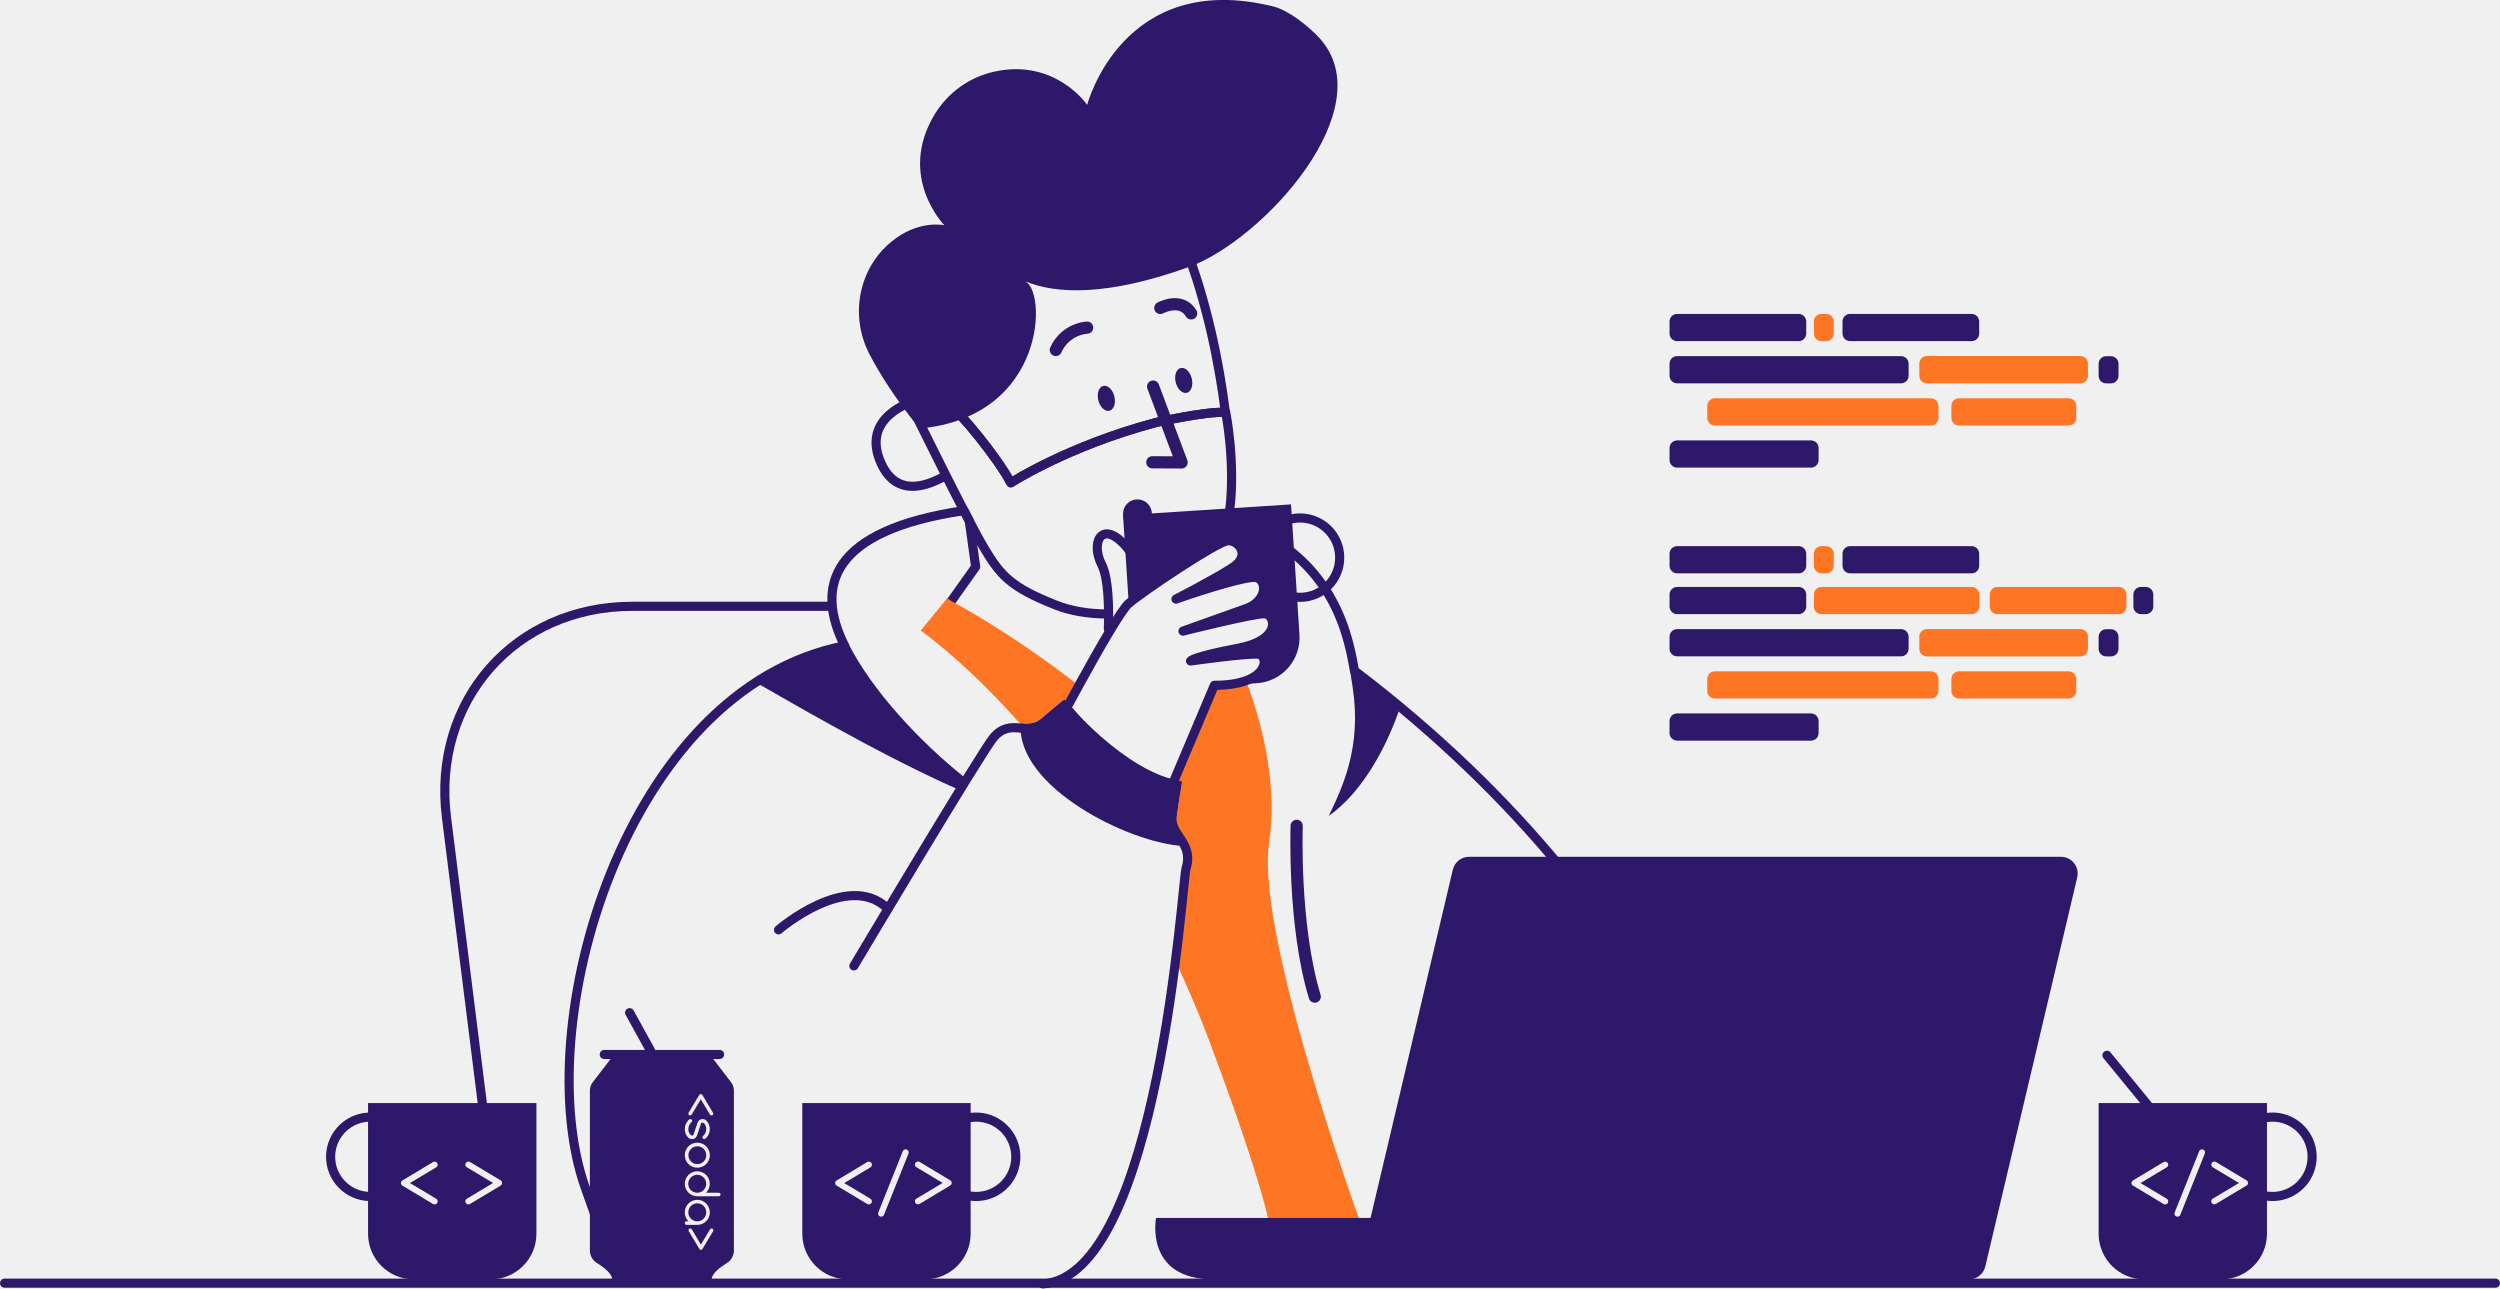
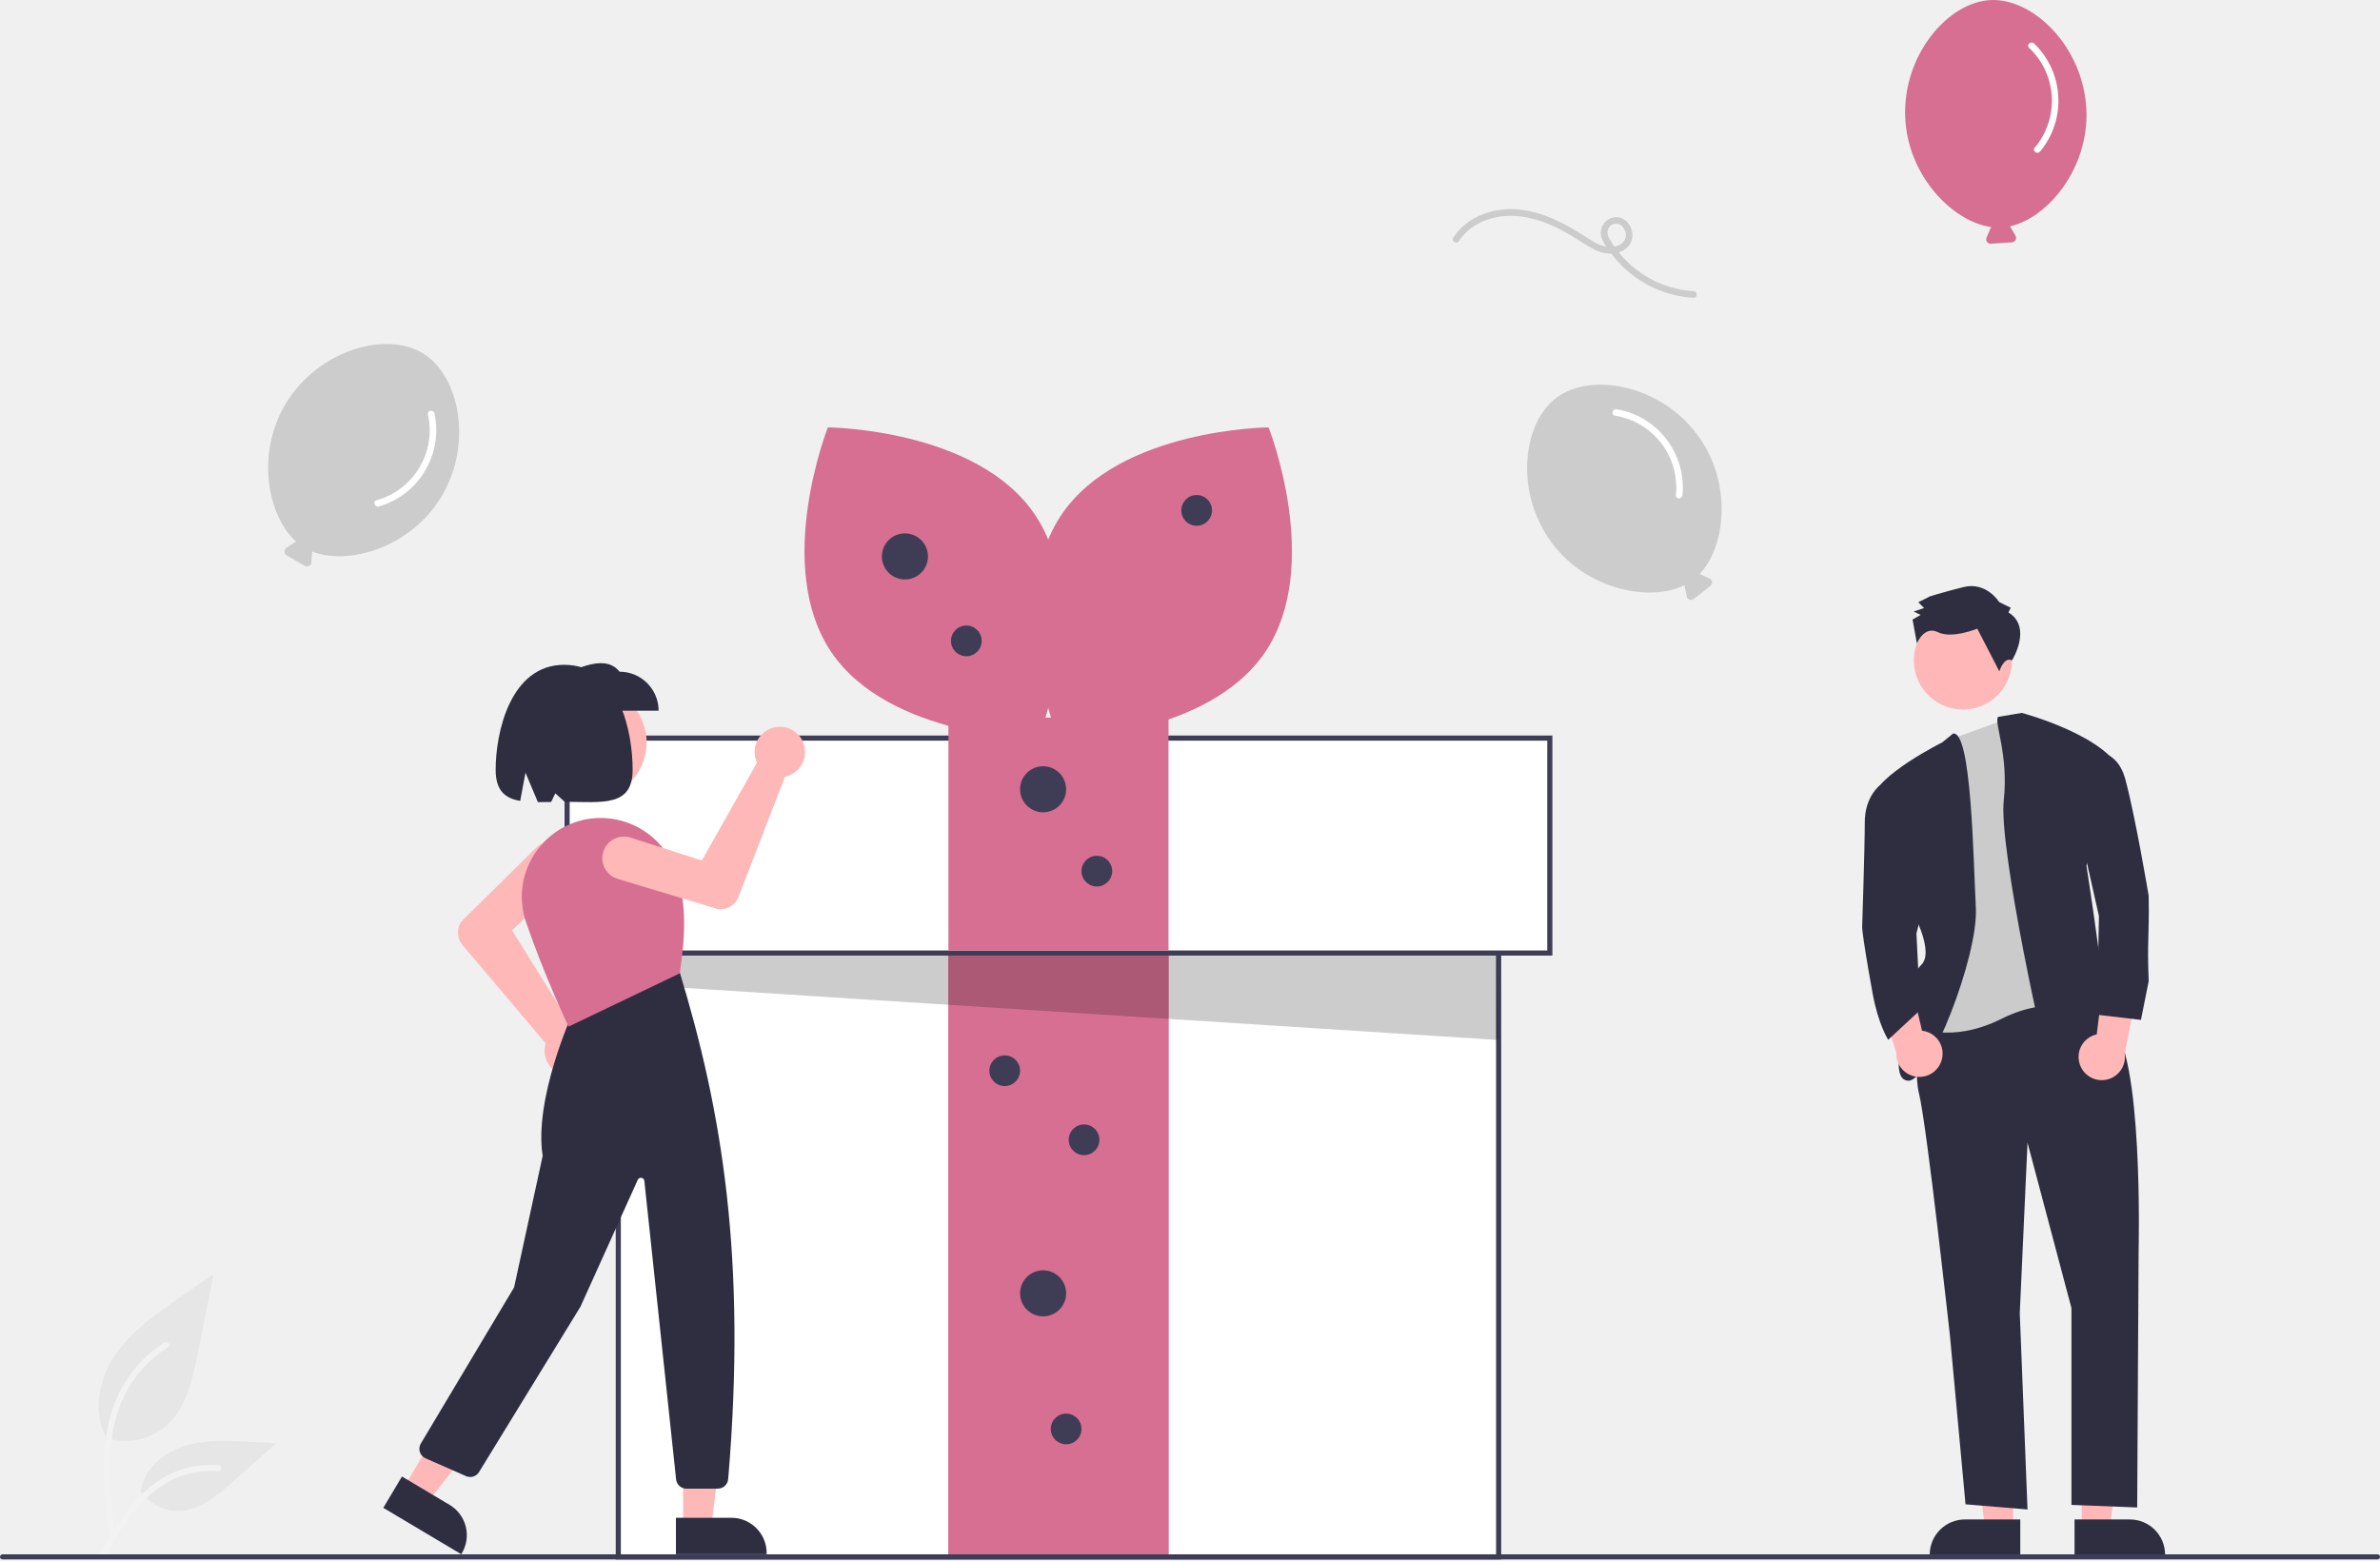
- <svg xmlns="http://www.w3.org/2000/svg" viewBox="0 0 1642.48 846.52">
-   <defs>
-     <style>.cls-1,.cls-3{fill:none;stroke:#2e186a;stroke-linecap:round;stroke-linejoin:round;}.cls-1{stroke-width:6px;}.cls-2{fill:#fe7624;}.cls-3{stroke-width:8px;}.cls-4{fill:#2e186a;}</style>
-   </defs>
-   <g id="Layer_2" data-name="Layer 2">
-     <g id="outline">
-       <g id="developer">
-         <path id="chair" class="cls-1" d="M317.73,731.65l-24.4-194.59c-9.61-76.61,45-138.72,122.06-138.72H544.24" />
-         <g id="body">
-           <path id="hoodie" class="cls-1" d="M625,394.92l16-22.53-4.21-30.25c-1.13-2.14-2.29-4.37-3.48-6.67-87.37,13-98,49.61-78.38,88.82C410,452.59,346.9,675.05,384.6,780.6c10.74,30,19.36,60,51.27,60.34" />
-           <g id="tshirt">
-             <path class="cls-2" d="M670.57,475.79c0-.19,0-.38,0-.57,4.74.46,9.34.49,13.78-3.35,11-9.53,14.9-12.39,14.9-12.39s1,1.2,2.77,3.23c2.17-4,4.43-8.15,6.74-12.35C661.27,413.58,625,394.92,625,394.92L622.32,393l-17.44,21.27S633.26,433.83,670.57,475.79Z" />
-             <path class="cls-2" d="M900.13,821.06s-76-204.39-66.33-267.73c5.27-34.55-3-73.73-14.42-104l-21.77,1.41-26.06,61.62c1.7.42,3.4.77,5.1,1,0,0-1,6.47-3.46,21.34-1.65,9.91,1.18,11,3.42,17.88,2.89,4.63,5.11,9.83,2.67,17.87-.8,2.63-2.7,27.4-7,61,8,17,15.64,34.94,22.8,54,46.08,122.92,41.29,136.33,41.29,136.33Z" />
-           </g>
-           <path id="hoodie-2" data-name="hoodie" class="cls-1" d="M1157.5,839.33c-5.47-36-44.48-229.23-267.66-398.72-5-30.28-17.65-77.94-82.66-100.22" />
-           <path id="string" class="cls-3" d="M851.9,542.57s-2.4,65.28,11.89,112.21" />
-           <path id="stripe" class="cls-4" d="M886.88,439.86c.71,4.26,1.26,8.18,1.79,11.62,6.14,39.82-7,66.26-15.69,84.59,23.33-16.5,39.06-47.88,47-71.81C910.39,456.58,897.3,447.62,886.88,439.86Z" />
-           <path id="stripe_II" data-name="stripe II" class="cls-4" d="M557.24,422.52c-16.32,3.33-43.14,11.46-62.47,24.83,13.5,7.36,80.36,47.4,135,71.42.43-.25,3.43-5.25,4.93-7.2C604.46,487.59,572.65,453.41,557.24,422.52Z" />
-         </g>
-         <g id="head">
-           <path id="ear" class="cls-1" d="M601.25,263.25S564.14,273.31,579.16,305c10.44,22,30.26,14.18,42.08,7.51" />
-           <path id="face" class="cls-1" d="M611.15,269.27l11.66-3.91c7.69,4.65,33.09,36.21,41.28,51.85,0,0,37.29-24.19,95.5-39.66,0,0,31.69-7.24,45.47-6.66-4-32-12.18-72.88-26.58-109.43-21.42-54.33-87.7-33.25-97.32-30-103.37,35.17-70.11,137.58-70.11,137.58Z" />
-           <path id="beard" class="cls-1" d="M727.49,403.37c-12.44,0-24.27-2.07-33.58-5.75-30.2-11.93-36.62-19.62-47.46-37.76s-44.81-87.39-44.81-87.39l21.17-7.11c7.69,4.65,33.09,36.21,41.28,51.85,0,0,37.29-24.19,95.5-39.66,0,0,32-7.32,45.69-6.66,0,0,6.54,32.54,2.62,64.44" />
-           <path id="hair" class="cls-4" d="M604.24,281.52s-19.12-22.17-32.93-48.66c-13-24.9-7.61-55.75,13.94-73.75C603.29,144,620.46,148,620.46,148s-31.06-31.64-6.57-72.57a61.32,61.32,0,0,1,39.38-28.38c40.2-8.81,61,21.85,61,21.85s23.1-89.19,122.31-64.65c10,2.48,23.23,13.06,30.2,20.66C909,71,829.46,158,781.07,175.42c-53.13,19.12-87.3,18.07-108.18,9.13C687.9,189.12,688.45,273.79,604.24,281.52Z" />
-           <polyline id="nose" class="cls-3" points="757.57 253.95 776.31 303.81 757.05 303.71" />
-           <circle id="mouth" class="cls-4" cx="747.28" cy="337.55" r="9.47" />
-           <ellipse id="eye_II" data-name="eye II" class="cls-4" cx="777.71" cy="249.86" rx="5.42" ry="8.39" transform="translate(-37.39 196.21) rotate(-14.04)" />
-           <ellipse id="eye" class="cls-4" cx="726.86" cy="261.64" rx="5.42" ry="8.39" transform="translate(-41.77 184.22) rotate(-14.04)" />
-           <path id="brow_II" data-name="brow II" class="cls-3" d="M693.66,229.94a24.85,24.85,0,0,1,20.58-14.69" />
-           <path id="brow" class="cls-3" d="M762.32,202.32s13.64-7.43,20.27,3.58" />
-         </g>
-         <path id="laptop" class="cls-4" d="M1354,562.9H965.2a11,11,0,0,0-10.7,8.47L900.44,800.19H759.51s-7.81,40.34,37.73,40.34h496.39a11,11,0,0,0,10.7-8.47l60.39-255.63A11,11,0,0,0,1354,562.9Z" />
-         <g id="code_lines" data-name="code lines">
-           <rect class="cls-2" x="1191.7" y="206.24" width="13.06" height="17.89" rx="5" />
-           <rect class="cls-4" x="1096.88" y="206.24" width="89.8" height="17.89" rx="5" />
-           <rect class="cls-4" x="1096.88" y="289.34" width="97.93" height="17.89" rx="5" />
-           <rect class="cls-2" x="1121.64" y="261.67" width="151.89" height="17.89" rx="5" />
-           <rect class="cls-2" x="1282.03" y="261.67" width="82.04" height="17.89" rx="5" />
-           <rect class="cls-4" x="1378.78" y="234.01" width="13.06" height="17.89" rx="5" />
-           <rect class="cls-4" x="1096.88" y="233.96" width="157.06" height="17.89" rx="5" />
-           <rect class="cls-4" x="1210.52" y="206.24" width="89.8" height="17.89" rx="5" />
-           <rect class="cls-2" x="1260.97" y="233.9" width="110.79" height="18" rx="5" />
-         </g>
-         <g id="code_lines-2" data-name="code lines">
-           <rect class="cls-4" x="1096.88" y="385.61" width="89.8" height="17.89" rx="5" />
-           <rect class="cls-4" x="1096.88" y="468.71" width="97.93" height="17.89" rx="5" />
-           <rect class="cls-2" x="1121.64" y="441.05" width="151.89" height="17.89" rx="5" />
-           <rect class="cls-2" x="1282.03" y="441.05" width="82.04" height="17.89" rx="5" />
-           <rect class="cls-4" x="1378.78" y="413.38" width="13.06" height="17.89" rx="5" />
-           <rect class="cls-4" x="1401.62" y="385.61" width="13.06" height="17.89" rx="5" />
-           <rect class="cls-4" x="1096.88" y="413.33" width="157.06" height="17.89" rx="5" />
-           <rect class="cls-2" x="1191.7" y="385.61" width="108.62" height="17.89" rx="5" />
-           <rect class="cls-2" x="1307.24" y="385.61" width="89.8" height="17.89" rx="5" />
-           <rect class="cls-2" x="1191.7" y="358.8" width="13.06" height="17.89" rx="5" />
-           <rect class="cls-4" x="1096.88" y="358.8" width="89.8" height="17.89" rx="5" />
-           <rect class="cls-4" x="1210.52" y="358.8" width="89.8" height="17.89" rx="5" />
-           <rect class="cls-2" x="1260.97" y="413.28" width="110.79" height="18" rx="5" />
-         </g>
-         <g id="mug">
-           <path id="handle" class="cls-1" d="M1484.34,735.41a26.47,26.47,0,0,1,6.76-1.41,26.07,26.07,0,1,1-2.15,51.76" />
-           <line id="spoon" class="cls-1" x1="1421.52" y1="738.81" x2="1384.25" y2="693.31" />
-           <path id="mug-2" data-name="mug" class="cls-4" d="M1378.78,724.71v85.81a30,30,0,0,0,30,30h50.6a30,30,0,0,0,30-30V724.71Zm44.74,62.83a2,2,0,0,1,1,1.76,2,2,0,0,1-2,2,2,2,0,0,1-1-.25l-20-12a2,2,0,0,1,0-3.62l20-12a2,2,0,0,1,1-.25,2,2,0,0,1,2,2,2,2,0,0,1-1,1.76l-17.21,10.32Zm25-29.58-16.1,40.25a2.09,2.09,0,0,1-.4.55,2,2,0,0,1-1.43.6,2,2,0,0,1-2-2,2,2,0,0,1,.18-.85l16.1-40.25a2.08,2.08,0,0,1,.43-.58,1.89,1.89,0,0,1,1.41-.58,2,2,0,0,1,2,2A2.11,2.11,0,0,1,1448.52,758ZM1475.77,779l-20,12a2,2,0,0,1-1,.25,2,2,0,0,1-2-2,2,2,0,0,1,1-1.76L1471,777.23l-17.21-10.32a2,2,0,0,1-1-1.76,2,2,0,0,1,.59-1.42,2,2,0,0,1,1.43-.59,2,2,0,0,1,1,.25l20,12a2,2,0,0,1,0,3.62Z" />
-         </g>
-         <g id="tea">
-           <path id="handle-2" data-name="handle" class="cls-1" d="M245.2,786a26.07,26.07,0,1,1-3.83-52,25.69,25.69,0,0,1,4.73.08" />
-           <path id="ug" class="cls-4" d="M241.81,724.71v85.81a30,30,0,0,0,30,30h50.61a30,30,0,0,0,30-30V724.71Zm44.75,62.83a2,2,0,0,1,1,1.76,2,2,0,0,1-2,2,2,2,0,0,1-1-.25l-20-12a2,2,0,0,1,0-3.62l20-12a2,2,0,0,1,1-.25,2,2,0,0,1,2,2,2,2,0,0,1-1,1.76l-17.21,10.32Zm42.18-8.5-20,12a2,2,0,0,1-1,.25,1.91,1.91,0,0,1-1.42-.59,1.93,1.93,0,0,1-.59-1.42,2,2,0,0,1,1-1.76l17.21-10.31-17.21-10.32a2,2,0,0,1-1-1.76,2,2,0,0,1,2-2,2,2,0,0,1,1,.25l20,12a2,2,0,0,1,0,3.62Z" />
-         </g>
-         <g id="soda">
-           <line id="line" class="cls-1" x1="427.34" y1="690.13" x2="413.67" y2="665.32" />
-           <line id="line-2" data-name="line" class="cls-1" x1="396.99" y1="692.78" x2="472.76" y2="692.78" />
-           <g id="can">
-             <path class="cls-4" d="M462.27,773.58a5.9,5.9,0,1,0,1.71,4.15A5.69,5.69,0,0,0,462.27,773.58Z" />
-             <path class="cls-4" d="M458.11,764.82A5.87,5.87,0,1,0,454,763.1,5.65,5.65,0,0,0,458.11,764.82Z" />
-             <path class="cls-4" d="M462.27,800.67a5.9,5.9,0,1,0-4.16,1.71A5.68,5.68,0,0,0,462.27,800.67Z" />
-             <path class="cls-4" d="M480.21,710.88l-13.29-17.29H402.83l-13.29,17.29a9.15,9.15,0,0,0-2,5.61V821.75A9.84,9.84,0,0,0,392.5,830c4.11,2.56,9.35,6.52,9.72,10.31h65.31c.36-3.79,5.6-7.75,9.71-10.31a9.84,9.84,0,0,0,4.93-8.27V716.49A9.2,9.2,0,0,0,480.21,710.88Zm-27.82,20.19,7-11.68a1.21,1.21,0,0,1,1-.65,1.23,1.23,0,0,1,1.06.65l7,11.68a1.15,1.15,0,0,1,.15.59,1.11,1.11,0,0,1-.34.82,1.14,1.14,0,0,1-.83.35,1.19,1.19,0,0,1-1-.6l-6-10-6,10a1.2,1.2,0,0,1-1,.6,1.14,1.14,0,0,1-.83-.35,1.12,1.12,0,0,1-.35-.82A1.15,1.15,0,0,1,452.39,731.07Zm.46,4.4a1.12,1.12,0,0,1,.69-.22,1.14,1.14,0,0,1,.83.35,1.12,1.12,0,0,1,.34.83,1,1,0,0,1-.31.77l-.44.43a5.67,5.67,0,0,0-1.72,4.15,5.12,5.12,0,0,0,1.53,3.89,1.55,1.55,0,0,0,1,.35,1,1,0,0,0,.94-.72l2.39-7.22a5.14,5.14,0,0,1,1.05-1.86,3.32,3.32,0,0,1,2.48-1,3.5,3.5,0,0,1,2.54,1.08,7.41,7.41,0,0,1,2.15,5.52,8.14,8.14,0,0,1-2.95,6.31.94.94,0,0,1-.69.22,1.16,1.16,0,0,1-1.17-1.17,1,1,0,0,1,.31-.78l.44-.43a5.66,5.66,0,0,0,1.71-4.15,5.11,5.11,0,0,0-1.52-3.89,1.57,1.57,0,0,0-1-.35,1,1,0,0,0-.94.72l-2.4,7.22a5.15,5.15,0,0,1-1,1.86,3.32,3.32,0,0,1-2.48,1,3.5,3.5,0,0,1-2.54-1.08,7.41,7.41,0,0,1-2.15-5.52A8.13,8.13,0,0,1,452.85,735.47Zm-.55,17.67a8.23,8.23,0,1,1-2.4,5.81A7.91,7.91,0,0,1,452.3,753.14Zm-2.06,51.25a1.18,1.18,0,0,1,.83-2h1.29a8.23,8.23,0,1,1,5.75,2.35h-7A1.13,1.13,0,0,1,450.24,804.39Zm18.29,4.45-7,11.68a1.23,1.23,0,0,1-1.06.65,1.21,1.21,0,0,1-1-.65l-7-11.68a1.15,1.15,0,0,1-.15-.59,1.12,1.12,0,0,1,.35-.82,1.1,1.1,0,0,1,.83-.35,1.2,1.2,0,0,1,1,.6l6,10,6-10a1.19,1.19,0,0,1,1-.6,1.18,1.18,0,0,1,1.17,1.17A1.15,1.15,0,0,1,468.53,808.84Zm4.53-23.23a1.13,1.13,0,0,1-.83.34H458.11a8.21,8.21,0,1,1,5.82-2.41l-.06.06h8.36a1.14,1.14,0,0,1,.83.35,1.13,1.13,0,0,1,.35.83A1.16,1.16,0,0,1,473.06,785.61Z" />
-           </g>
-         </g>
-         <g id="hand">
-           <path id="thumb" class="cls-1" d="M728.2,413.19c.41-12.93.21-33.28-4.38-42.17-7.29-14.11-.49-29.17,14.42-13.76,8.5,8.78,12.67,20.43,14.69,28.82" />
-           <circle class="cls-1" cx="854.1" cy="366.37" r="26.07" />
-           <path id="sleeve" class="cls-1" d="M685.24,843.52c76.2-5.69,91.36-264.23,94-273.06,5.29-17.44-11.32-21.53-9.14-35.34s.49-20,.49-20c-35.77-5.82-70.51-50.8-70.51-50.8s-3.6,2.63-13.85,11.39-21.69-4.7-33.39,8.72C645.12,493.38,561,634.6,561,634.6" />
-           <path id="welt" class="cls-4" d="M773.19,534.71c2.48-14.87,3.46-21.34,3.46-21.34-38.09-5.86-77.37-53.89-77.37-53.89s-3.88,2.86-14.9,12.39c-4.44,3.84-9,3.81-13.78,3.35-3.37,41.71,71.45,78.84,106.89,80.59C775.23,545.79,771.32,546,773.19,534.71Z" />
-           <path id="line-3" data-name="line" class="cls-1" d="M511.48,610.91s45.1-38.92,71.28-14.4" />
-           <path id="hand-2" data-name="hand" class="cls-1" d="M684.44,495.72,760,539.65l37.82-89.42c36.49.06,36.33-19.76,28.69-20.44s-44.33,4.47-44.33,4.47,1.19-2.67,31-8.33,24.21-22.27,17.8-22.72-53.78,11.42-53.78,11.42l40.7-14.53c14.49-4.6,15-18.64,7.43-20.62-5-1.31-31.66,6.75-52.76,14.13,0,0,25.36-13,37.39-20.86s3.62-18.11-3.41-17.47-55.87,33.3-65.17,41.39S684.44,495.72,684.44,495.72Z" />
-         </g>
-         <g id="coffe">
-           <path id="handle-3" data-name="handle" class="cls-1" d="M635.24,734.65a27.18,27.18,0,0,1,4.18-.65,26.07,26.07,0,1,1-5.77,50.92" />
-           <path id="mug-3" data-name="mug" class="cls-4" d="M527.1,724.71v85.81a30,30,0,0,0,30,30h50.6a30,30,0,0,0,30-30V724.71Zm44.74,62.83a2,2,0,0,1,1,1.76,2,2,0,0,1-2,2,2,2,0,0,1-1-.25l-20-12a2,2,0,0,1,0-3.62l20-12a2,2,0,0,1,1-.25,2,2,0,0,1,1.42.59,1.91,1.91,0,0,1,.59,1.42,2,2,0,0,1-1,1.76l-17.21,10.32Zm25-29.58-16.1,40.25a2.13,2.13,0,0,1-.41.55,2,2,0,0,1-1.43.6,2,2,0,0,1-2-2,2.19,2.19,0,0,1,.17-.85l16.1-40.25a2.29,2.29,0,0,1,.43-.58,1.92,1.92,0,0,1,1.41-.58,2,2,0,0,1,2,2A2.27,2.27,0,0,1,596.85,758ZM624.09,779l-20,12a2,2,0,0,1-1,.25,2,2,0,0,1-2-2,2,2,0,0,1,1-1.76l17.2-10.31-17.2-10.32a2,2,0,0,1-1-1.76,1.91,1.91,0,0,1,.59-1.42,2,2,0,0,1,1.42-.59,2,2,0,0,1,1,.25l20,12a2,2,0,0,1,0,3.62Z" />
-         </g>
-         <line id="line-4" data-name="line" class="cls-1" x1="3" y1="843.03" x2="1639.48" y2="843.03" />
-         <path class="cls-4" d="M853.73,417l-5.54-85.63-110.37,7.15,3.75,57.94c9.81-8.39,58-40.57,64.95-41.2s15.44,9.62,3.41,17.47-37.39,20.86-37.39,20.86c21.1-7.38,47.79-15.44,52.76-14.13,7.58,2,7.06,16-7.43,20.62l-40.7,14.53s47.37-11.87,53.78-11.42,12,17.06-17.8,22.72-31,8.33-31,8.33,36.7-5.16,44.33-4.47,7.8,20.5-28.69,20.44l-.21.49,28.12-1.82A30,30,0,0,0,853.73,417Z" />
-       </g>
-     </g>
-   </g>
+ <svg xmlns="http://www.w3.org/2000/svg" width="930" height="609.874" viewBox="0 0 930 609.874" role="img" artist="Katerina Limpitsouni" source="https://undraw.co/">
+   <path id="f5877e54-26d9-4110-bb17-7d90037dcb2b-952" data-name="Path 438" d="M176.062,706.849a24.215,24.215,0,0,0,23.383-4.119c8.19-6.874,10.758-18.196,12.847-28.682l6.18-31.017L205.533,651.94c-9.305,6.406-18.818,13.019-25.26,22.298s-9.252,21.947-4.078,31.988" transform="translate(-135 -145.0632)" fill="#e6e6e6" />
+   <path id="af7e5462-cb8c-4c3a-a84b-026a28a01614-953" data-name="Path 439" d="M178.06,746.559c-1.628-11.864-3.304-23.881-2.159-35.872,1.015-10.649,4.264-21.049,10.878-29.579A49.206,49.206,0,0,1,199.404,669.668c1.262-.796,2.424,1.204,1.167,1.997a46.779,46.779,0,0,0-18.504,22.326c-4.029,10.246-4.675,21.416-3.982,32.3.419,6.582,1.311,13.121,2.206,19.653a1.198,1.198,0,0,1-.808,1.423,1.163,1.163,0,0,1-1.423-.808Z" transform="translate(-135 -145.0632)" fill="#f2f2f2" />
+   <path id="b74da307-8ad0-4d1b-99e4-dedad26aca71-954" data-name="Path 442" d="M189.781,727.523a17.825,17.825,0,0,0,15.531,8.019c7.864-.373,14.418-5.86,20.317-11.07l17.452-15.409-11.55-.553c-8.306-.398-16.827-.771-24.738,1.793s-15.208,8.726-16.654,16.915" transform="translate(-135 -145.0632)" fill="#e6e6e6" />
+   <path id="eea67ff0-2845-4236-af55-5d249be779f1-955" data-name="Path 443" d="M173.457,753.379c7.84-13.871,16.932-29.288,33.181-34.216a37.026,37.026,0,0,1,13.955-1.441c1.482.128,1.112,2.412-.367,2.285a34.398,34.398,0,0,0-22.272,5.892c-6.28,4.275-11.17,10.218-15.308,16.519-2.535,3.861-4.806,7.884-7.076,11.903C174.845,755.606,172.723,754.678,173.457,753.379Z" transform="translate(-135 -145.0632)" fill="#f2f2f2" />
+   <rect x="241.602" y="315.468" width="344" height="293" fill="#fff" />
+   <path d="M721.602,754.531h-346v-295h346Zm-344-2h342v-291h-342Z" transform="translate(-135 -145.0632)" fill="#3f3d56" />
+   <rect x="370.602" y="372.468" width="86" height="236" fill="#D66F91" />
+   <rect x="370.602" y="372.468" width="86" height="236" fill="#D66F91" />
+   <polygon points="242.602 336.968 242.602 384.506 585.602 406.468 584.591 347.81 242.602 336.968" opacity="0.2" />
+   <rect x="221.602" y="288.468" width="384" height="84" fill="#fff" />
+   <path d="M741.602,518.531h-386v-86h386Zm-384-2h382v-82h-382Z" transform="translate(-135 -145.0632)" fill="#3f3d56" />
+   <rect x="370.602" y="280.468" width="86" height="91" fill="#D66F91" />
+   <path d="M539.394,346.188c22.701,33.652,1.312,87.775,1.312,87.775s-58.195-.436-80.897-34.088-1.312-87.775-1.312-87.775S516.693,312.536,539.394,346.188Z" transform="translate(-135 -145.0632)" fill="#D66F91" />
+   <path d="M549.81,346.188c-22.701,33.652-1.312,87.775-1.312,87.775s58.195-.436,80.897-34.088,1.312-87.775,1.312-87.775S572.512,312.536,549.81,346.188Z" transform="translate(-135 -145.0632)" fill="#D66F91" />
+   <circle cx="353.602" cy="217.468" r="9" fill="#3f3d56" />
+   <circle cx="407.602" cy="308.468" r="9" fill="#3f3d56" />
+   <circle cx="407.602" cy="505.468" r="9" fill="#3f3d56" />
+   <circle cx="377.602" cy="250.468" r="6" fill="#3f3d56" />
+   <circle cx="467.602" cy="199.468" r="6" fill="#3f3d56" />
+   <circle cx="428.602" cy="340.468" r="6" fill="#3f3d56" />
+   <circle cx="392.602" cy="418.468" r="6" fill="#3f3d56" />
+   <circle cx="423.602" cy="445.468" r="6" fill="#3f3d56" />
+   <circle cx="416.602" cy="558.468" r="6" fill="#3f3d56" />
+   <polygon points="786.636 597.422 775.663 597.421 770.442 555.095 786.638 555.096 786.636 597.422" fill="#ffb7b7" />
+   <path d="M924.434,753.122l-35.383-.001v-.448a13.773,13.773,0,0,1,13.772-13.772h.001l21.611.001Z" transform="translate(-135 -145.0632)" fill="#2f2e41" />
+   <polygon points="813.437 597.422 824.411 597.421 829.631 555.095 813.435 555.096 813.437 597.422" fill="#ffb7b7" />
+   <path d="M945.638,738.902l21.611-.001h.001a13.773,13.773,0,0,1,13.772,13.772v.448l-35.383.001Z" transform="translate(-135 -145.0632)" fill="#2f2e41" />
+   <circle cx="902.021" cy="403.187" r="19.18" transform="translate(4.5896 886.5343) rotate(-63.5798)" fill="#ffb7b7" />
+   <path d="M887.898,535.13s-6.057,25.236-3.028,37.35,12.113,94.889,12.113,94.889l6.057,65.615,24.227,2.019-3.028-76.719,3.028-66.624L944.427,656.265v76.947l25.694,1.009.552-100.165s2.019-78.737-11.104-88.832-15.142-12.113-15.142-12.113Z" transform="translate(-135 -145.0632)" fill="#2f2e41" />
+   <path d="M924.471,424.09l22.985,12.113,3.028,104.983s-13.123-8.076-33.312,2.019-33.312,3.028-33.312,3.028l12.113-45.425-5.047-60.567,7.219-6.552Z" transform="translate(-135 -145.0632)" fill="#cbcbcb" />
+   <path d="M898.147,431.779l-4.193,3.416s-26.246,13.123-27.255,22.208l18.17,49.463s5.047,11.104,1.009,15.142-8.076,14.132-7.066,19.18-6.057,26.246,2.019,26.246,27.255-48.454,26.246-67.633S905.369,430.382,898.147,431.779Z" transform="translate(-135 -145.0632)" fill="#2f2e41" />
+   <path d="M915.793,425.228l9.246-1.539s34.321,9.085,39.369,24.227l-14.132,35.331s10.095,64.605,7.066,64.605H954.313s8.076,6.057,3.028,8.076-17.161,18.17-20.189,11.104-21.199-90.851-19.18-109.021S914,427.131,915.793,425.228Z" transform="translate(-135 -145.0632)" fill="#2f2e41" />
+   <path d="M919.805,384.407l.898-1.808-4.52-2.246s-4.986-8.113-14.009-5.833-13.083,3.645-13.083,3.645l-4.509,2.269,2.263,2.251-4.06,1.365,2.712,1.347-3.156,1.814,1.699,9.298s2.821-7.052,8.245-4.357,15.346-1.393,15.346-1.393l8.62,16.682s1.778-5.848,4.949-4.288C921.201,403.151,929.3,390.252,919.805,384.407Z" transform="translate(-135 -145.0632)" fill="#2f2e41" />
+   <path d="M947.882,561.54A9.001,9.001,0,0,1,954.316,549.33l3.886-31.748L970.863,528.35l-5.631,28.498a9.049,9.049,0,0,1-17.349,4.693Z" transform="translate(-135 -145.0632)" fill="#ffb7b7" />
+   <path d="M893.729,559.356a9.001,9.001,0,0,0-7.692-11.459L878.807,516.739,867.359,528.789,875.98,556.529a9.049,9.049,0,0,0,17.749,2.826Z" transform="translate(-135 -145.0632)" fill="#ffb7b7" />
+   <path d="M948.37,439.69s13.123-5.047,17.161,10.095,9.085,45.425,9.085,45.425c.251,16.84-.644,16.84,0,33.312l-3.028,15.142-17.161-2.019.748-38.546-8.824-39.182Z" transform="translate(-135 -145.0632)" fill="#2f2e41" />
+   <path d="M875.784,451.346l-6.222.666s-5.891,4.382-5.891,14.476-1.009,40.378-1.009,40.378-.573.709,4.038,26.246c2.247,12.447,6.13,18.321,6.13,18.321l12.531-11.636L883.86,509.894l4.038-16.151Z" transform="translate(-135 -145.0632)" fill="#2f2e41" />
+   <path d="M1064,754.531H136a1,1,0,0,1,0-2h928a1,1,0,0,1,0,2Z" transform="translate(-135 -145.0632)" fill="#3f3d56" />
+   <circle cx="230.649" cy="290.205" r="22.028" fill="#ffb8b8" />
+   <path d="M357.696,565.61q-.416,0-.836-.037a9.868,9.868,0,0,1-8.856-11.763,9.239,9.239,0,0,1,.242-.938l-32.511-38.451a7.663,7.663,0,0,1-.533-9.134l.059-.072,29.264-28.855a8.459,8.459,0,0,1,11.878,12.047q-.055.054-.111.108l-21.195,20.15L358.299,545.905a9.39,9.39,0,0,1,1.309.161,9.868,9.868,0,0,1-1.913,19.544Z" transform="translate(-135 -145.0632)" fill="#ffb8b8" />
+   <polygon points="266.928 596.776 277.924 596.776 283.154 554.366 266.926 554.367 266.928 596.776" fill="#ffb8b8" />
+   <path d="M399.124,738.25l21.654-.001h.001a13.799,13.799,0,0,1,13.8,13.799v.449l-35.453.001Z" transform="translate(-135 -145.0632)" fill="#2f2e41" />
+   <polygon points="157.641 581.575 167.089 587.2 193.281 553.436 179.338 545.134 157.641 581.575" fill="#ffb8b8" />
+   <path d="M292.068,722.118l18.605,11.078.001 0a13.799,13.799,0,0,1,4.797,18.916l-0.0 0-.229.385L284.779,734.361Z" transform="translate(-135 -145.0632)" fill="#2f2e41" />
+   <path d="M415.518,726.86H403.206a4.029,4.029,0,0,1-4.013-3.609l-12.413-116.678a1.346,1.346,0,0,0-2.564-.412l-22.393,49.584-39.645,64.646a4.055,4.055,0,0,1-5.066,1.584l-15.838-6.968a4.037,4.037,0,0,1-1.839-5.765l36.444-61.023,11.177-51.415c-3.515-22.297,11.555-55.447,11.708-55.78l.075-.162,41.512-16.225.208.255c16.371,53.724,26.347,111.54,18.981,198.272A4.063,4.063,0,0,1,415.518,726.86Z" transform="translate(-135 -145.0632)" fill="#2f2e41" />
+   <path d="M357.168,546.294l-.193-.406c-.092-.194-9.323-19.663-16.438-40.47a30.691,30.691,0,0,1,2.128-24.596,31.026,31.026,0,0,1,19.785-15.214h0a31.064,31.064,0,0,1,36.055,18.604c5.644,14.114,3.845,29.179,2.152,41.027l-.034.237-.216.103Z" transform="translate(-135 -145.0632)" fill="#D66F91" />
+   <path d="M392.357,422.825H357.379V407.579c7.677-3.05,15.19-5.644,19.731,0a15.247,15.247,0,0,1,15.247,15.247Z" transform="translate(-135 -145.0632)" fill="#2f2e41" />
+   <path d="M355.443,404.888c-20.91,0-26.763,26.21-26.763,40.997,0,8.246,3.729,11.196,9.59,12.194l2.07-11.038,4.847,11.513c1.646.008,3.375-.024,5.168-.057l1.643-3.384,3.665,3.323c14.679.022,26.542,2.162,26.542-12.551C382.205,431.098,377.072,404.888,355.443,404.888Z" transform="translate(-135 -145.0632)" fill="#2f2e41" />
+   <path d="M448.387,434.222q.199.365.369.751a9.868,9.868,0,0,1-6.077,13.412,9.242,9.242,0,0,1-.939.237l-18.157,46.966a7.663,7.663,0,0,1-7.76,4.847l-.091-.017-39.353-11.847a8.459,8.459,0,0,1,4.878-16.2q.074.022.147.046l27.844,8.94,21.557-38.217a9.387,9.387,0,0,1-.486-1.226,9.868,9.868,0,0,1,18.069-7.692Z" transform="translate(-135 -145.0632)" fill="#ffb8b8" />
+   <path d="M798.219,314.932c-14.711-19.687-41.636-24.438-55.016-14.441s-16.453,37.166-1.742,56.853c13.617,18.223,38.288,23.193,51.876,16.366a1.706,1.706,0,0,0-.008.647l.766,3.787a1.728,1.728,0,0,0,2.758,1.019l6.487-5.068a1.728,1.728,0,0,0-.321-2.923l-3.49-1.66a1.71,1.71,0,0,0-.384-.121C809.62,358.319,811.865,333.194,798.219,314.932Z" transform="translate(-135 -145.0632)" fill="#ccc" />
+   <path d="M766.04,307.499a28.432,28.432,0,0,1,23.812,31.085c-.158,1.66,2.435,1.649,2.592,0a31.088,31.088,0,0,0-25.715-33.584C765.097,304.722,764.396,307.219,766.04,307.499Z" transform="translate(-135 -145.0632)" fill="#fff" />
+   <path d="M307.198,339.624c12.862-20.942,7.332-47.719-6.9-56.459s-40.615-1.563-53.476,19.379c-11.905,19.385-7.412,44.147,3.952,54.253a1.707,1.707,0,0,0-.604.232l-3.237,2.111a1.728,1.728,0,0,0,.071,2.939l7.106,4.157a1.728,1.728,0,0,0,2.597-1.378l.253-3.856a1.71,1.71,0,0,0-.03-.401C271.089,366.244,295.267,359.051,307.198,339.624Z" transform="translate(-135 -145.0632)" fill="#ccc" />
+   <path d="M302.22,306.975a28.432,28.432,0,0,1-20.092,33.609c-1.601.466-.633,2.872.957,2.409a31.088,31.088,0,0,0,21.712-36.301C304.452,305.073,301.873,305.344,302.22,306.975Z" transform="translate(-135 -145.0632)" fill="#fff" />
+   <path d="M950.265,187.99c-1.075-24.553-20.654-43.638-37.34-42.907s-34.521,21.454-33.446,46.007c.995,22.727,18.588,40.723,33.662,42.73a1.706,1.706,0,0,0-.371.53l-1.499,3.562a1.728,1.728,0,0,0,1.705,2.395l8.215-.537a1.728,1.728,0,0,0,1.38-2.596l-1.95-3.336a1.71,1.71,0,0,0-.249-.316C935.262,230.267,951.262,210.767,950.265,187.99Z" transform="translate(-135 -145.0632)" fill="#D66F91" />
+   <path d="M927.854,163.732a28.432,28.432,0,0,1,2.181,39.096c-1.065,1.283,1.084,2.734,2.142,1.459a31.088,31.088,0,0,0-2.347-42.234C928.638,160.906,926.652,162.575,927.854,163.732Z" transform="translate(-135 -145.0632)" fill="#fff" />
+   <path d="M796.775,258.872a40.784,40.784,0,0,1-31.9-18.896c-.966-1.544-2.226-3.24-1.558-5.141a3.38,3.38,0,0,1,3.502-2.339c1.971.24,3.243,2.168,3.486,4.016.275,2.096-1.203,3.741-3.029,4.52-4.461,1.903-8.962-1.038-12.595-3.385-8.28-5.348-17.387-10.184-27.42-10.794-9.283-.564-19.237,3.076-24.4,11.126-.903,1.408,1.339,2.71,2.238,1.308,5.121-7.983,15.472-10.851,24.473-9.617a47.576,47.576,0,0,1,15.313,5.199c2.474,1.284,4.873,2.707,7.224,4.203a46.096,46.096,0,0,0,7.085,4.062c4.132,1.697,9.601,1.565,12.487-2.343,2.692-3.645.612-9.715-3.892-10.739a6.085,6.085,0,0,0-7.128,7.239c.449,2.147,2.066,4.248,3.317,6.002a43.379,43.379,0,0,0,32.795,18.17c1.667.082,1.663-2.51,0-2.592Z" transform="translate(-135 -145.0632)" fill="#ccc" />
</svg>
